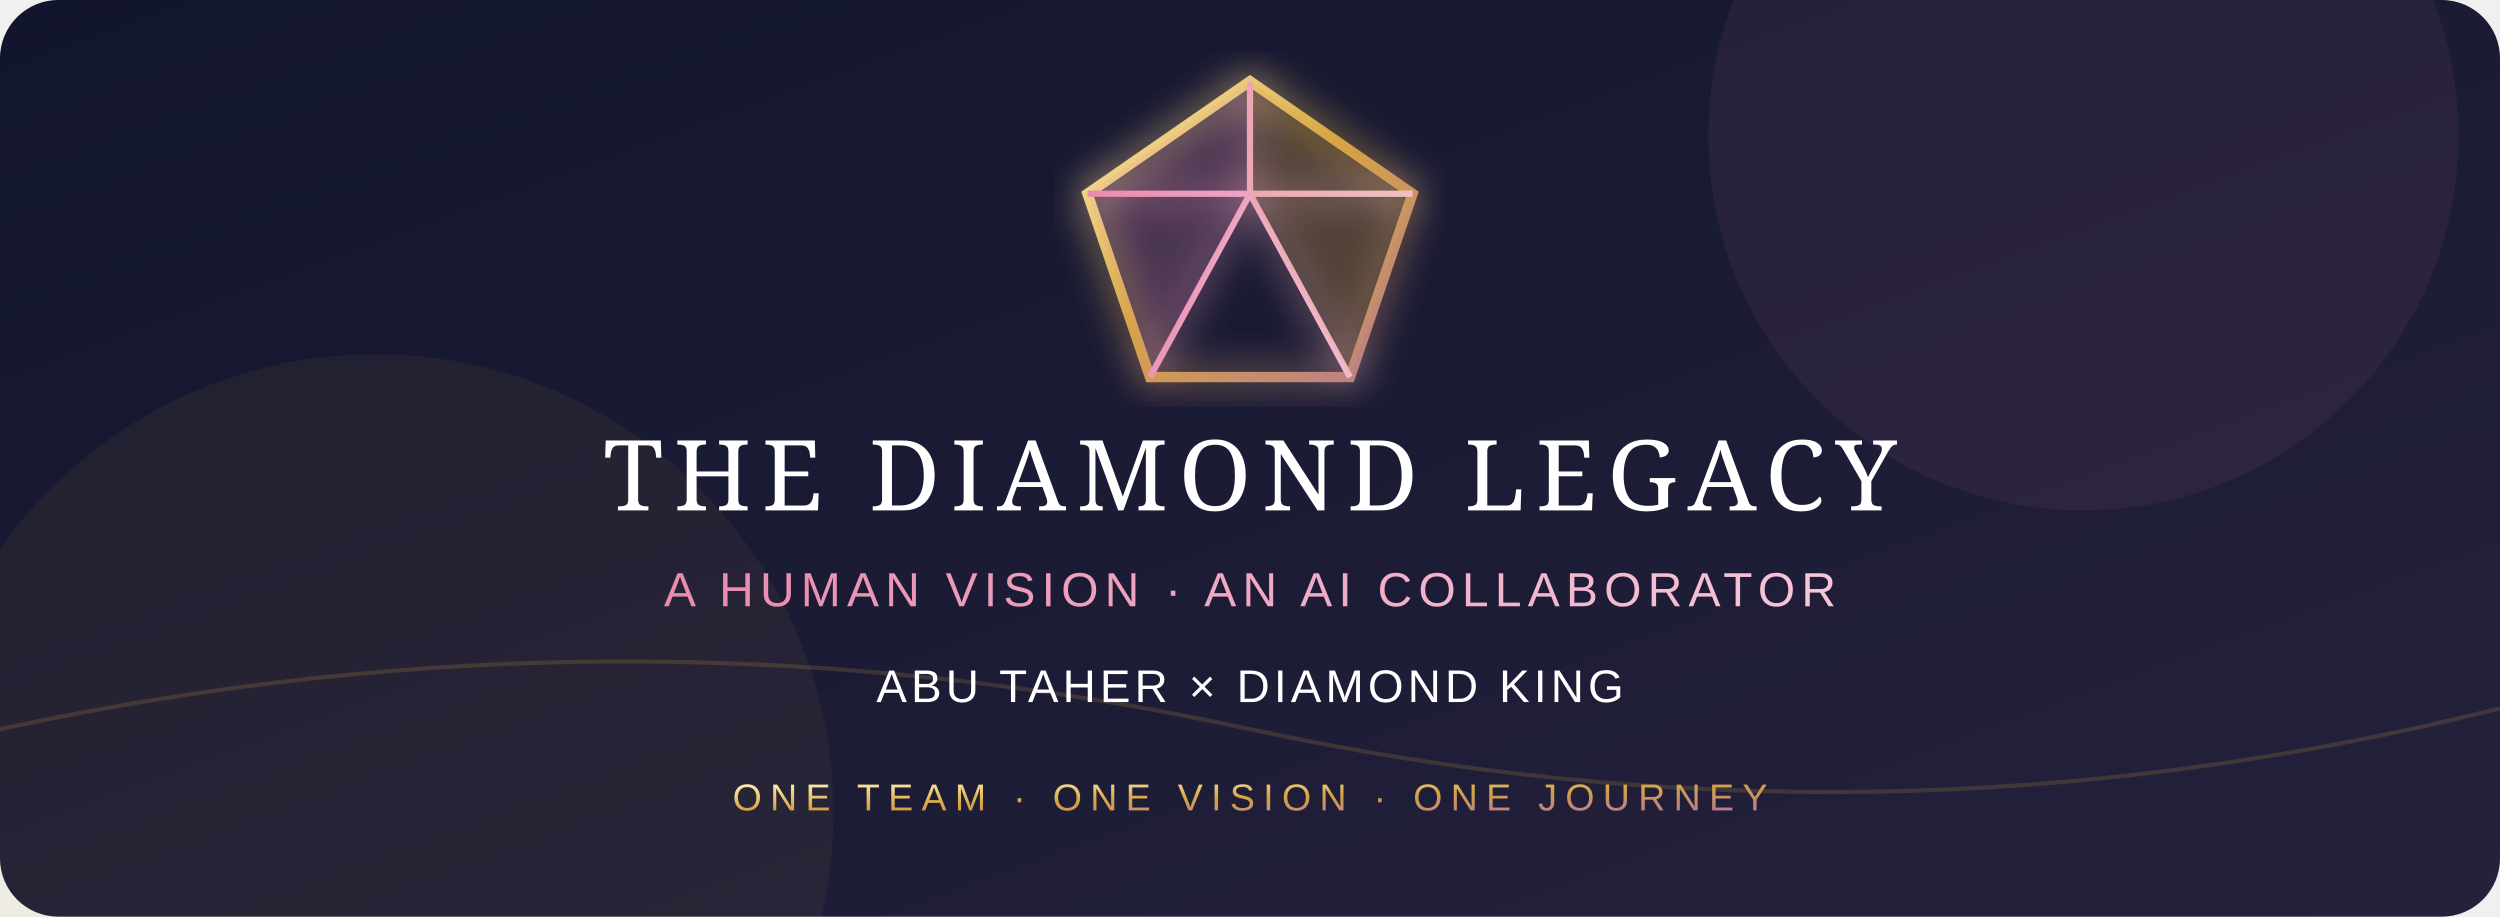
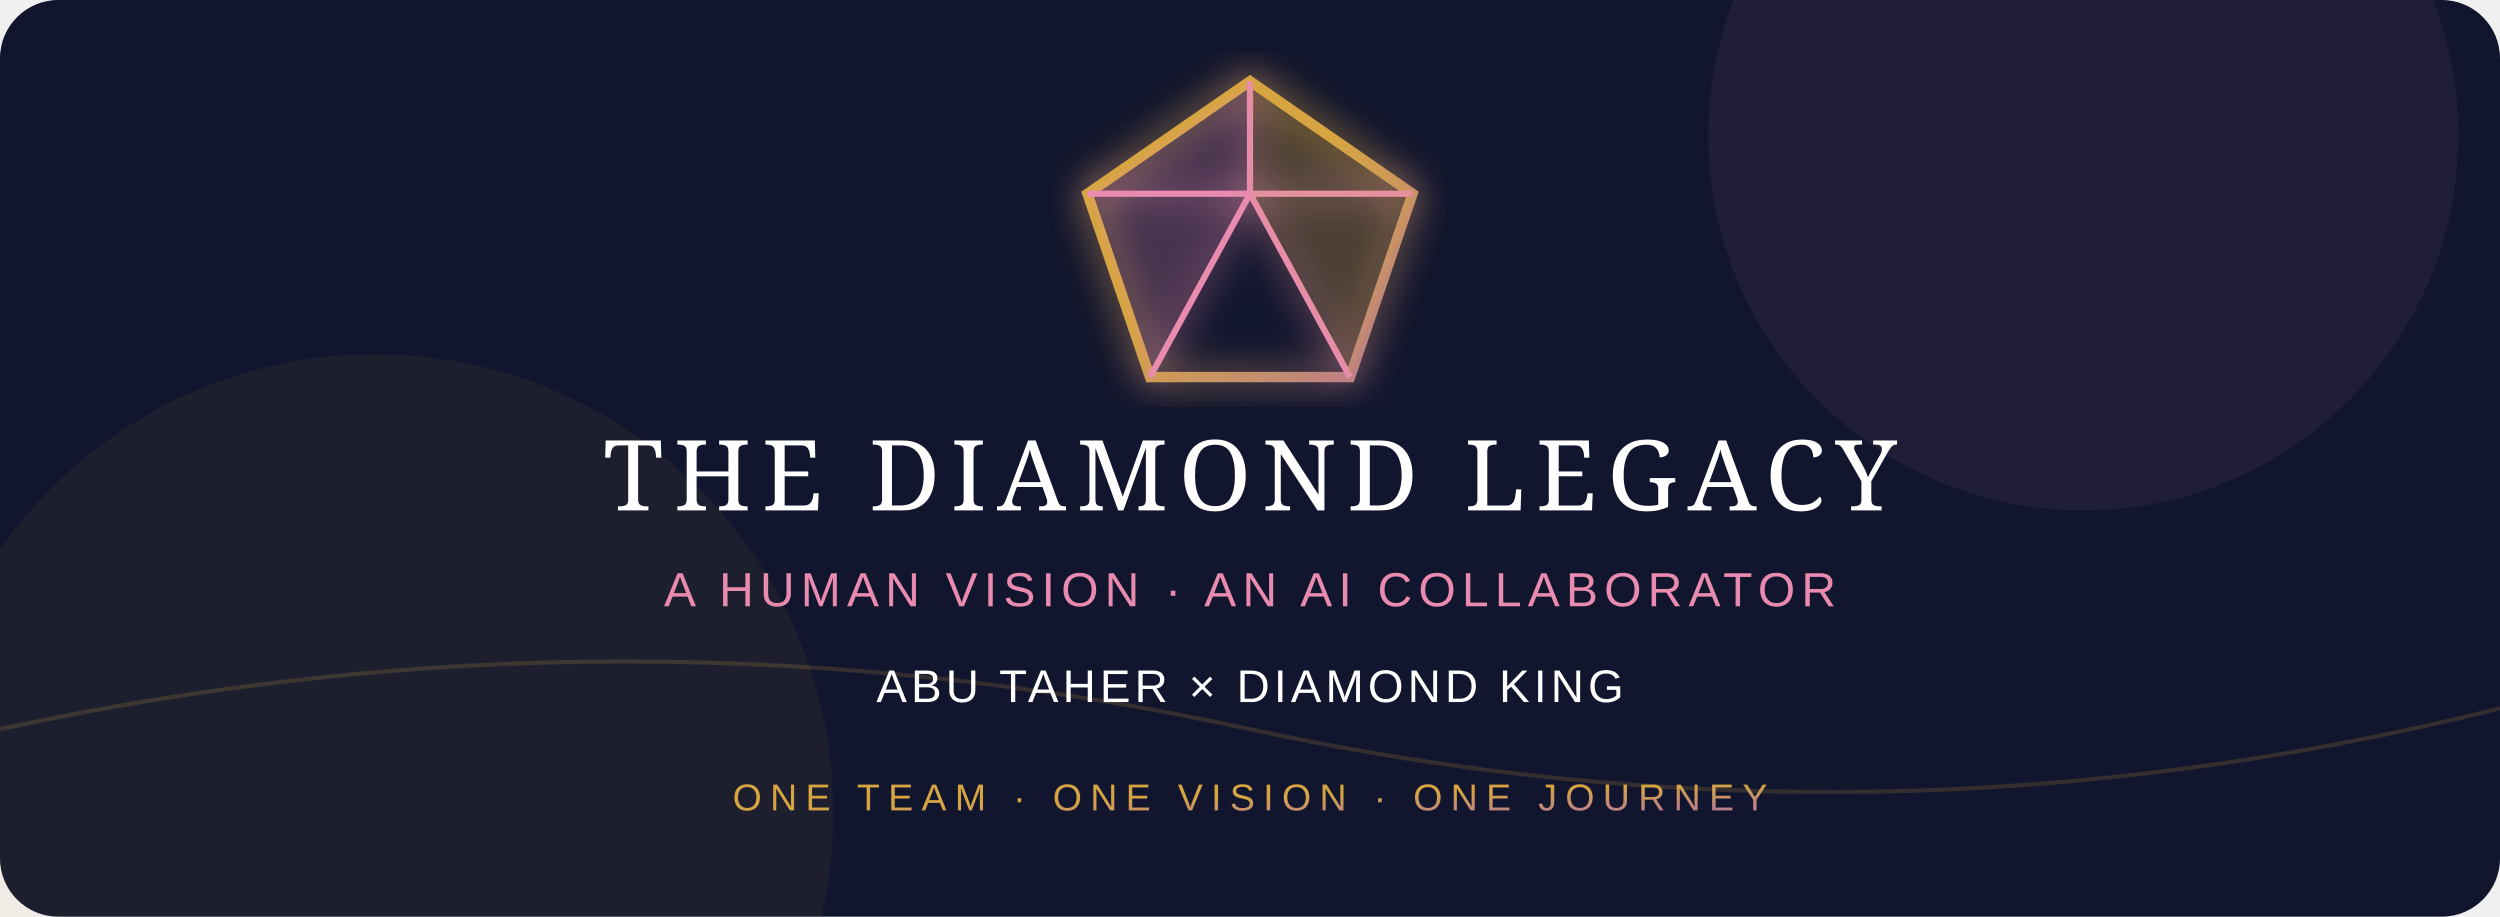
<svg xmlns="http://www.w3.org/2000/svg" width="1200" height="440" viewBox="0 0 1200 440" role="img" aria-labelledby="title desc">
  <defs>
    <linearGradient id="bg" x1="0" y1="0" x2="1" y2="1">
      <stop offset="0" stop-color="#11152D" />
-       <stop offset="1" stop-color="#25213C" />
+       <stop offset="1" stop-color="#11152D" />
    </linearGradient>
    <linearGradient id="gold" x1="0" y1="0" x2="1" y2="1">
-       <stop offset="0" stop-color="#FFF0B0" />
+       <stop offset="0" stop-color="#D6A542" />
      <stop offset=".48" stop-color="#D6A542" />
      <stop offset="1" stop-color="#B77991" />
    </linearGradient>
    <linearGradient id="pink" x1="0" y1="0" x2="1" y2="0">
      <stop offset="0" stop-color="#E98BAF" />
-       <stop offset="1" stop-color="#F6C6D8" />
+       <stop offset="1" stop-color="#E98BAF" />
    </linearGradient>
    <filter id="glow">
      <feGaussianBlur stdDeviation="9" result="blur" />
      <feMerge>
        <feMergeNode in="blur" />
        <feMergeNode in="SourceGraphic" />
      </feMerge>
    </filter>
  </defs>
  <rect width="1200" height="440" rx="28" fill="url(#bg)" />
  <circle cx="1000" cy="65" r="180" fill="#E98BAF" opacity=".07" />
  <circle cx="180" cy="390" r="220" fill="#D6A542" opacity=".06" />
  <path d="M0 350 Q300 285 600 350 T1200 340" fill="none" stroke="#D6A542" stroke-opacity=".18" stroke-width="2" />
  <g transform="translate(600 115)" filter="url(#glow)">
    <path d="M0 -76 L78 -22 L48 66 L-48 66 L-78 -22 Z" fill="none" stroke="url(#gold)" stroke-width="5" />
    <path d="M-78 -22 L0 -22 L78 -22 M-48 66 L0 -22 L48 66 M0 -76 L0 -22" fill="none" stroke="url(#pink)" stroke-width="3" />
    <path d="M0 -76 L0 -22 L-48 66 L-78 -22 Z" fill="#E98BAF" opacity=".13" />
    <path d="M0 -76 L78 -22 L48 66 L0 -22 Z" fill="#D6A542" opacity=".16" />
  </g>
  <text x="600" y="245" fill="#FFFFFF" text-anchor="middle" font-family="Georgia,serif" font-size="47" letter-spacing="5">THE DIAMOND LEGACY</text>
  <text x="600" y="291" fill="url(#pink)" text-anchor="middle" font-family="Arial,sans-serif" font-size="23" letter-spacing="3">A HUMAN VISION  ·  AN AI COLLABORATOR</text>
  <text x="600" y="337" fill="#FFFFFF" text-anchor="middle" font-family="Arial,sans-serif" font-size="22" letter-spacing="2">ABU TAHER × DIAMOND KING</text>
  <text x="600" y="389" fill="url(#gold)" text-anchor="middle" font-family="Arial,sans-serif" font-size="18" letter-spacing="4">ONE TEAM  ·  ONE VISION  ·  ONE JOURNEY</text>
</svg>
